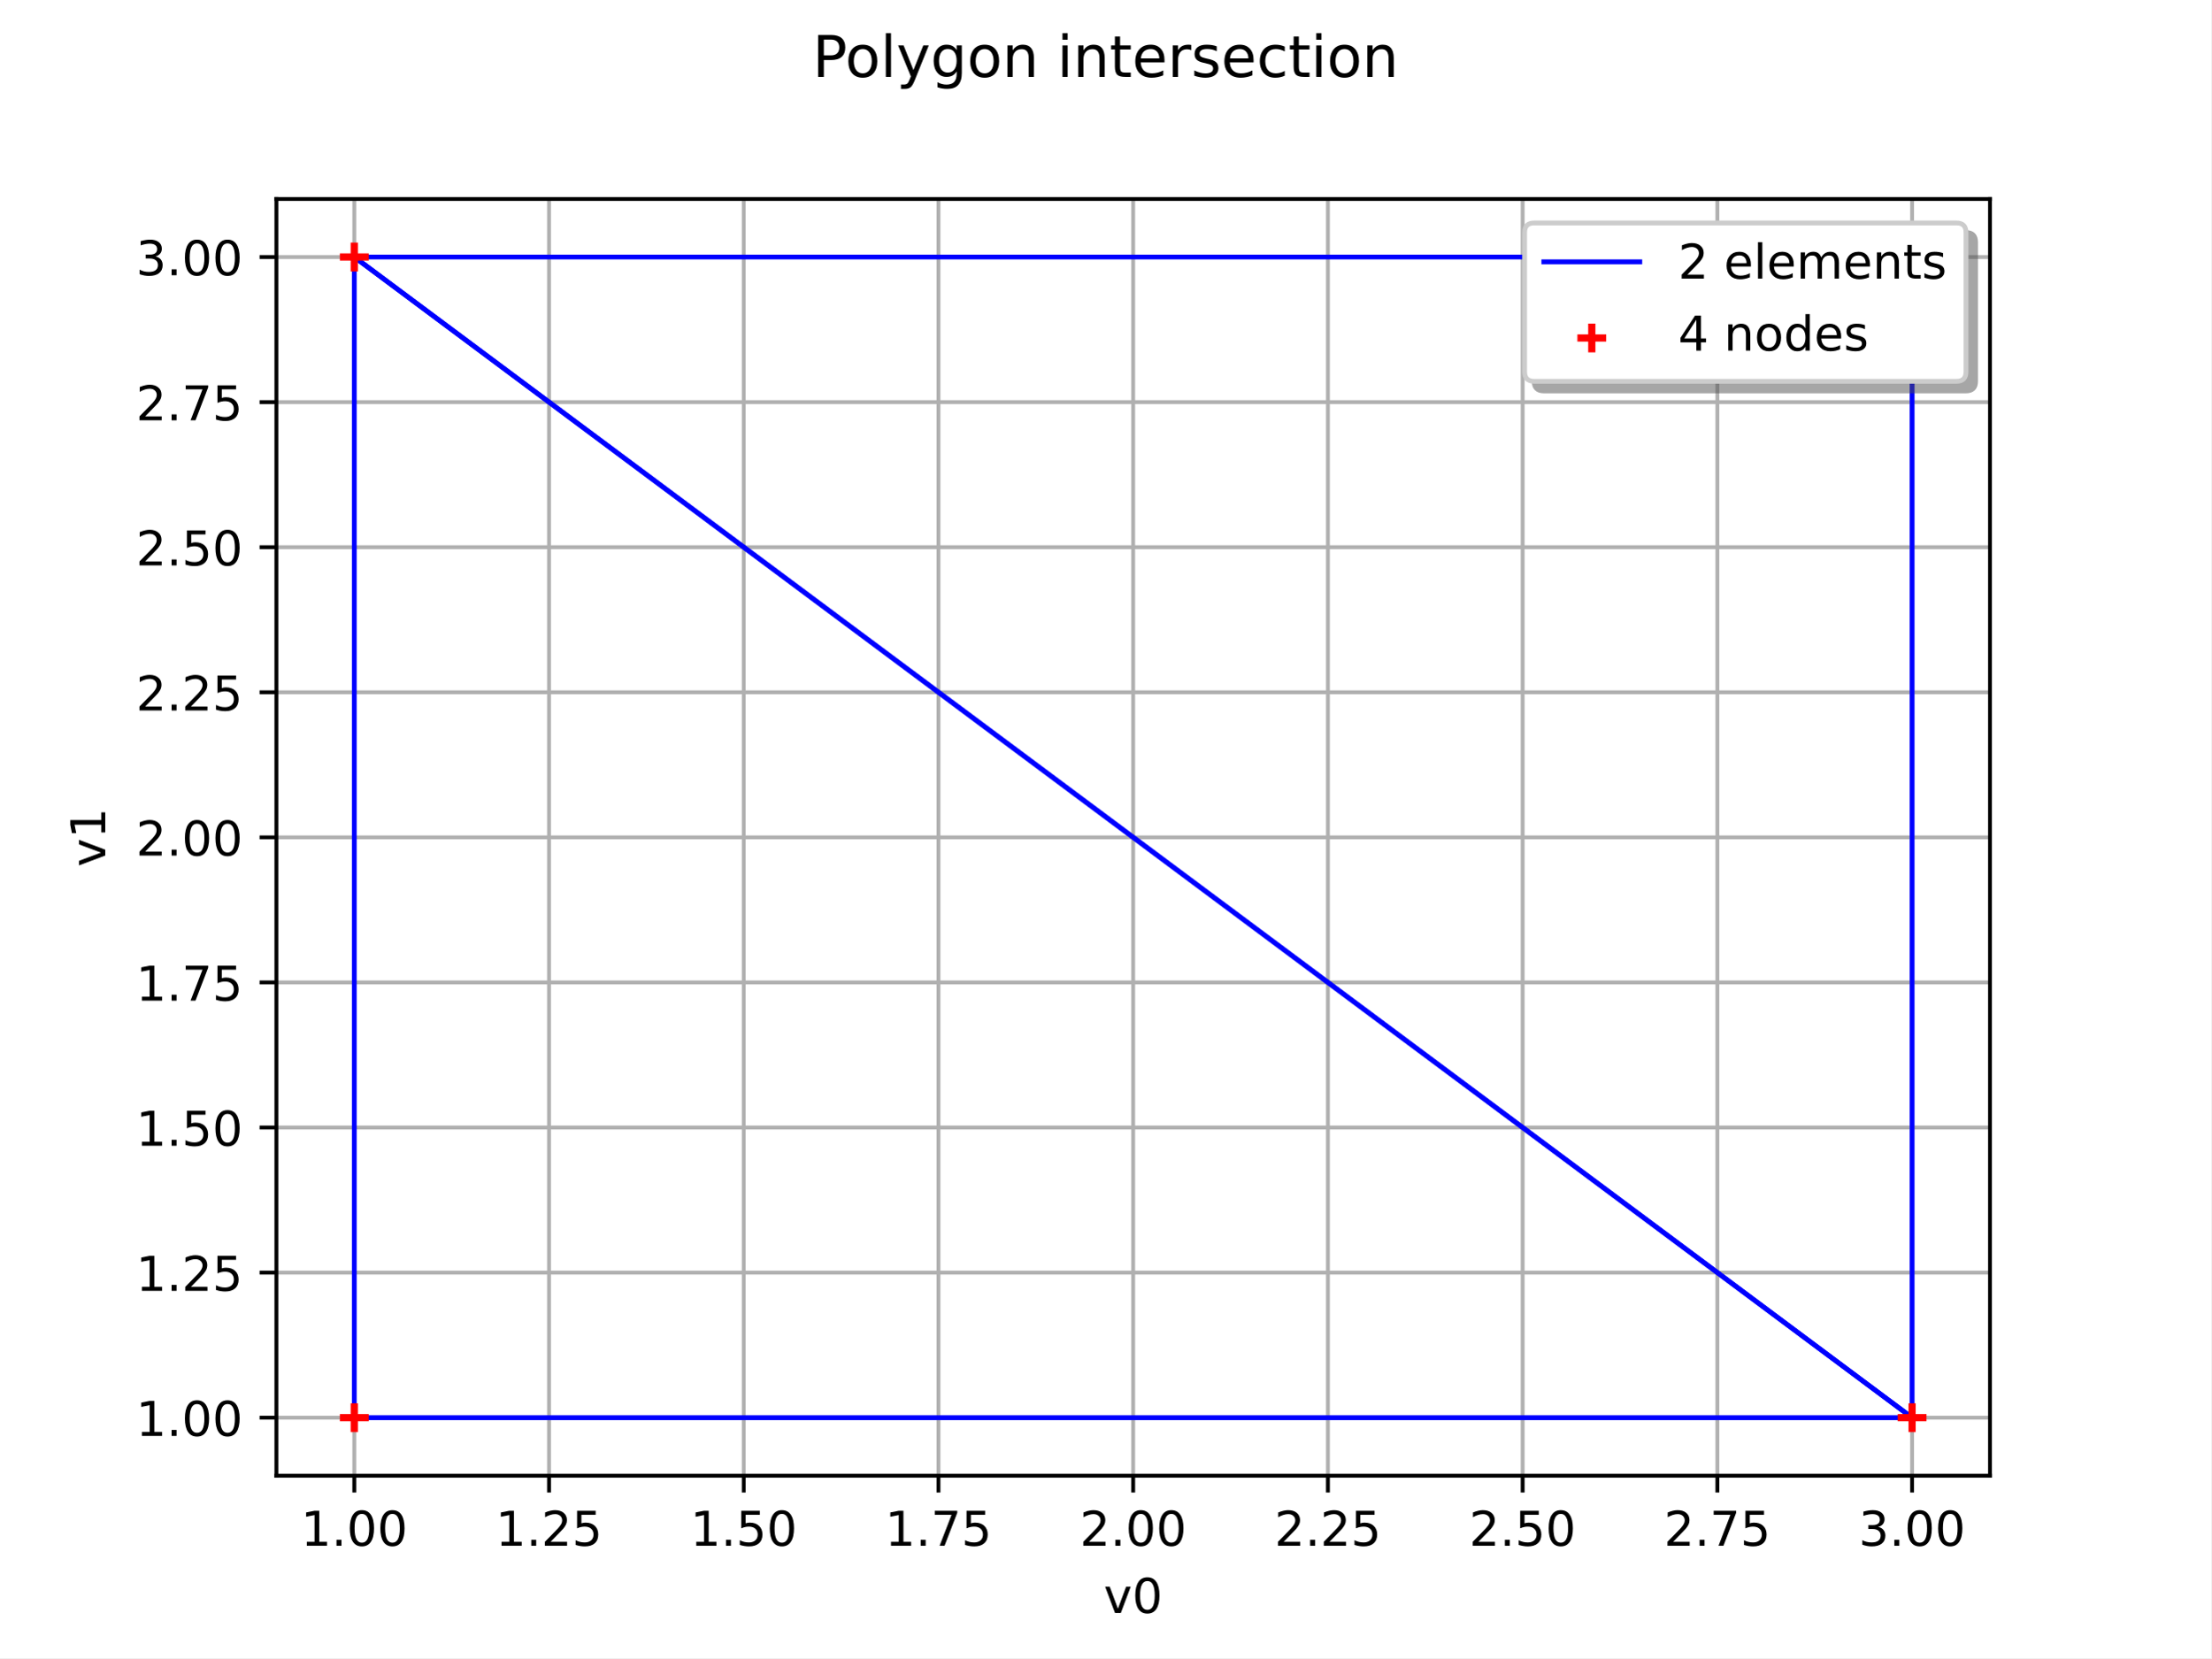
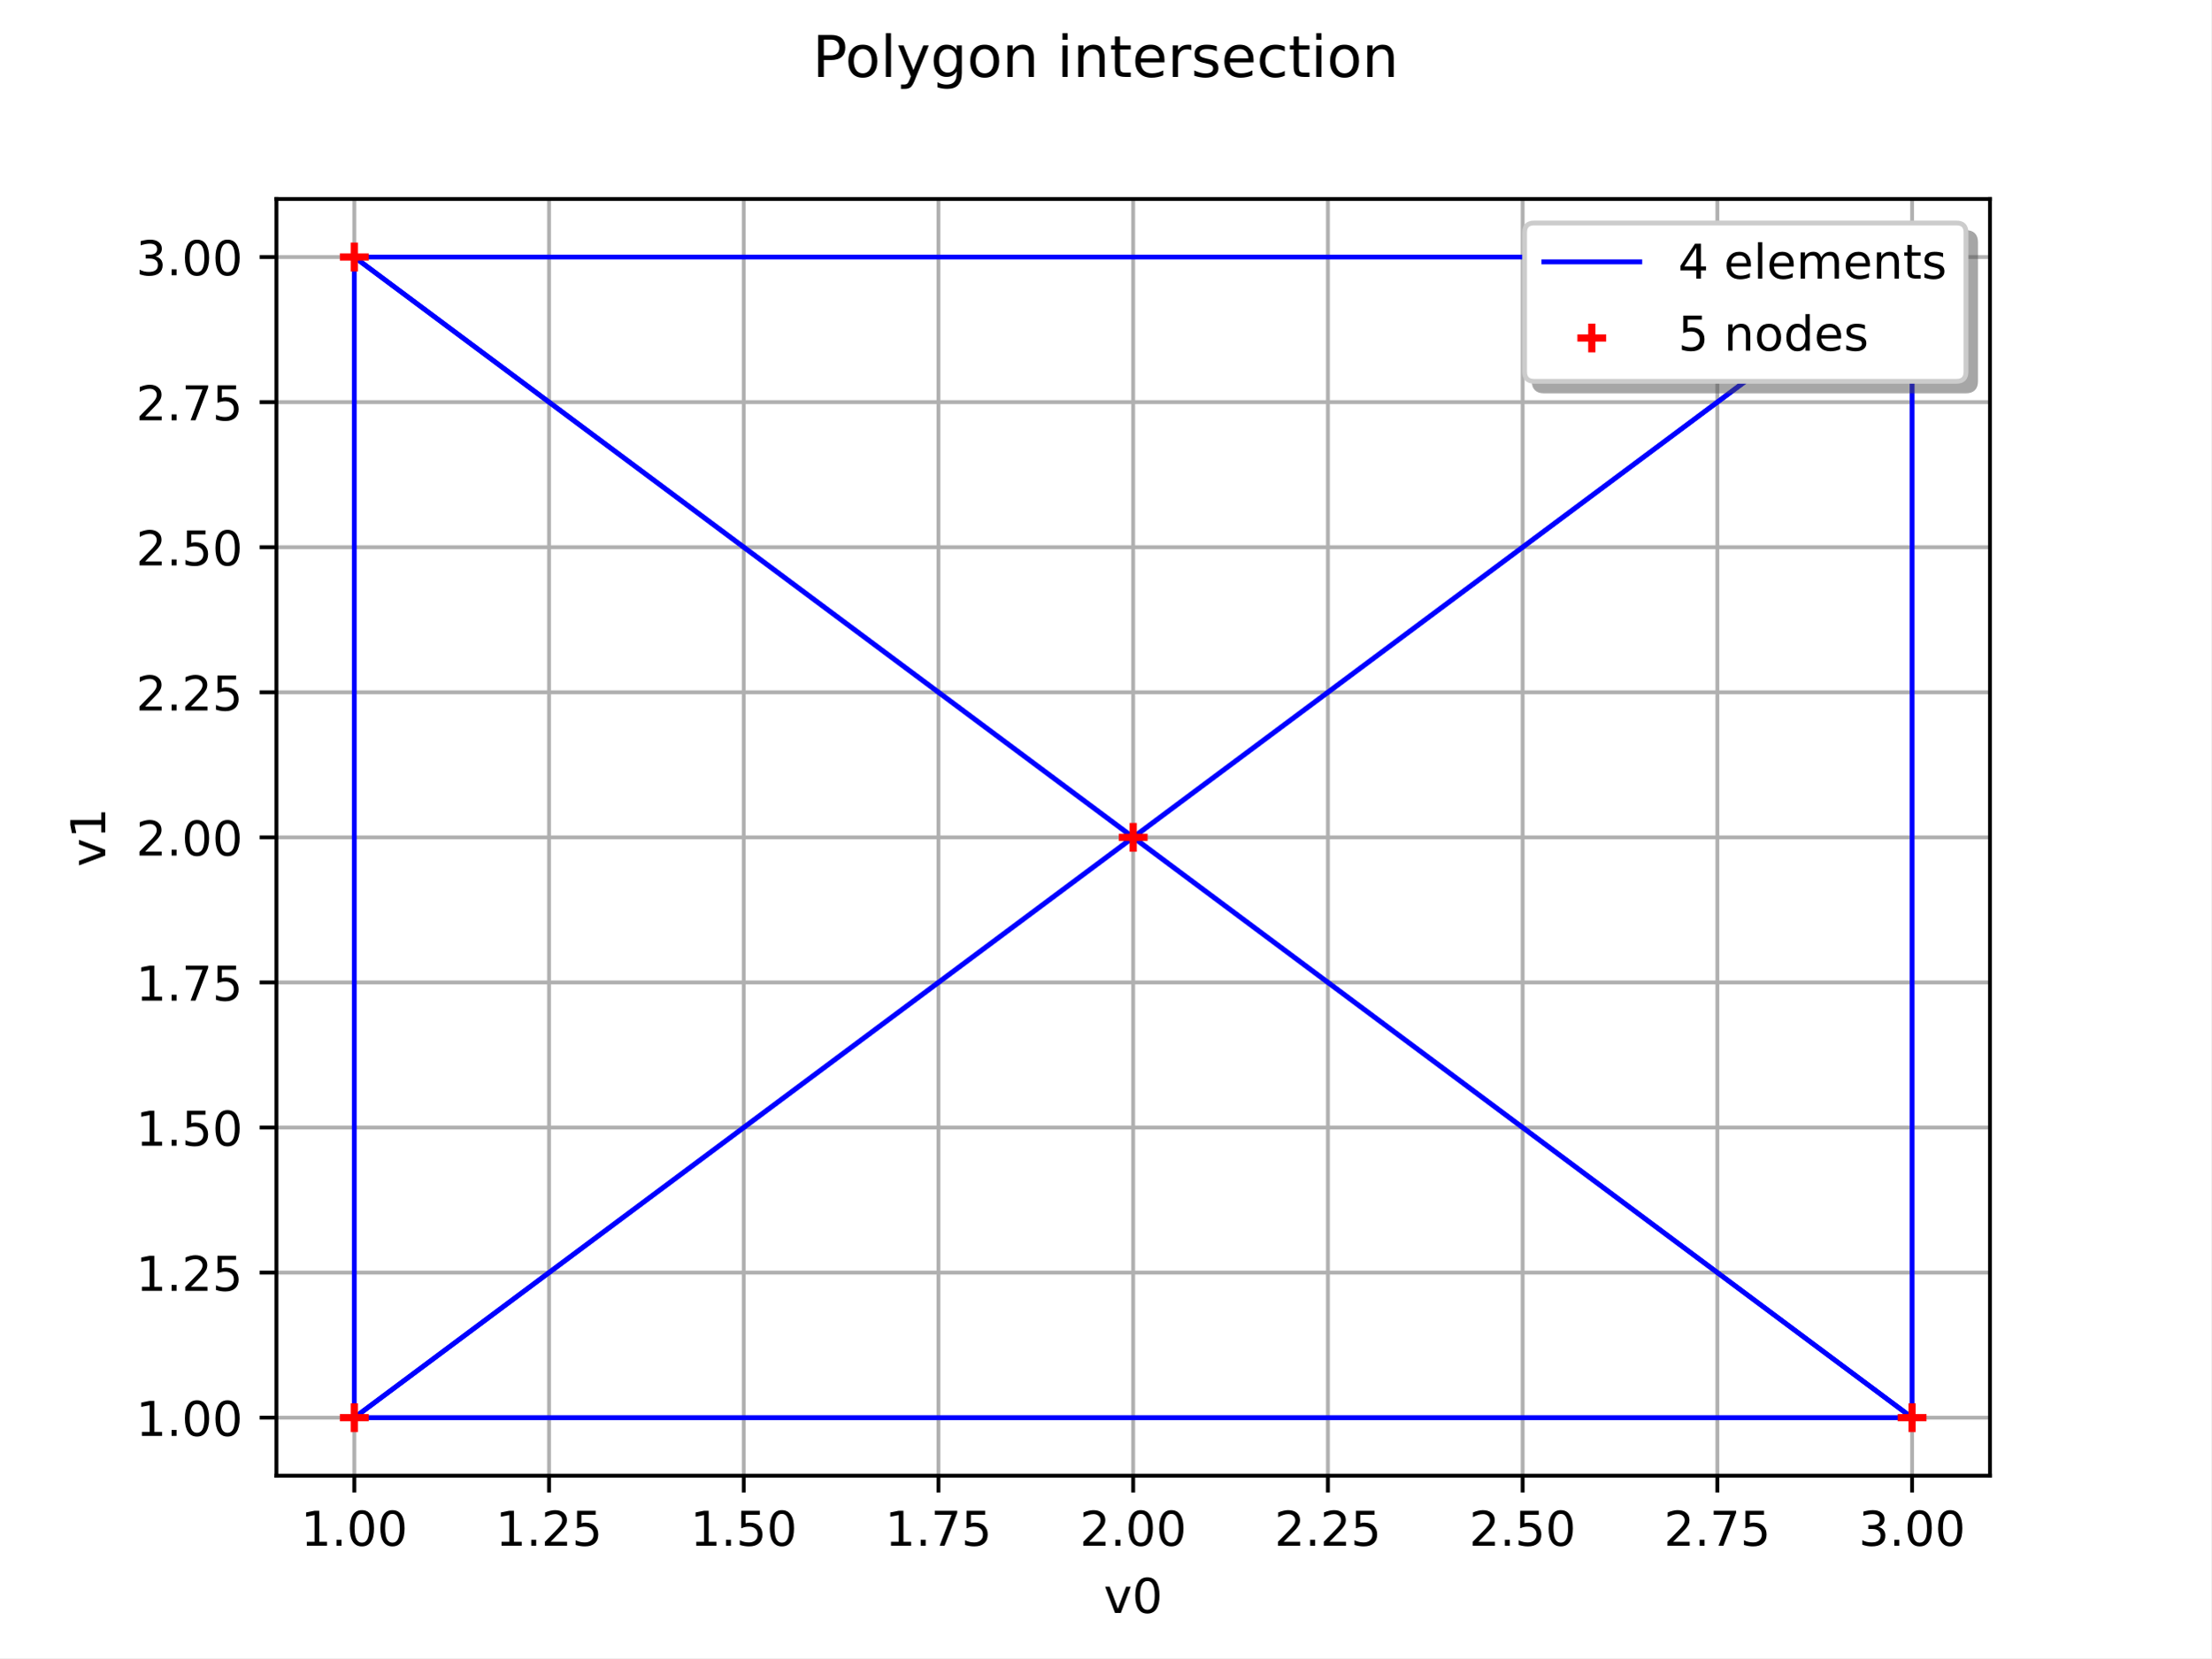
<svg xmlns="http://www.w3.org/2000/svg" xmlns:xlink="http://www.w3.org/1999/xlink" width="460.8pt" height="345.6pt" viewBox="0 0 460.8 345.6" version="1.1">
  <defs>
    <style type="text/css">*{stroke-linejoin: round; stroke-linecap: butt}</style>
  </defs>
  <g id="figure_1">
    <g id="patch_1">
      <path d="M 0 345.6  L 460.8 345.6  L 460.8 0  L 0 0  z " style="fill: #ffffff" />
    </g>
    <g id="axes_1">
      <g id="patch_2">
        <path d="M 57.6 307.584  L 414.72 307.584  L 414.72 41.472  L 57.6 41.472  z " style="fill: #ffffff" />
      </g>
      <g id="matplotlib.axis_1">
        <g id="xtick_1">
          <g id="line2d_1">
            <path d="M 73.833 307.584  L 73.833 41.472  " clip-path="url(#pece686282c)" style="fill: none; stroke: #b0b0b0; stroke-width: 0.8; stroke-linecap: square" />
          </g>
          <g id="line2d_2">
            <defs>
              <path id="m4a92d99fee" d="M 0 0  L 0 3.5  " style="stroke: #000000; stroke-width: 0.8" />
            </defs>
            <g>
              <use xlink:href="#m4a92d99fee" x="73.833" y="307.584" style="stroke: #000000; stroke-width: 0.8" />
            </g>
          </g>
          <g id="text_1">
            <g transform="translate(62.69991 322.1817) scale(0.1 -0.1)">
              <defs>
                <path id="DejaVuSans-14" d="M 794 531  L 1825 531  L 1825 4091  L 703 3866  L 703 4441  L 1819 4666  L 2450 4666  L 2450 531  L 3481 531  L 3481 0  L 794 0  L 794 531  z " transform="scale(0.015625)" />
                <path id="DejaVuSans-11" d="M 684 794  L 1344 794  L 1344 0  L 684 0  L 684 794  z " transform="scale(0.015625)" />
                <path id="DejaVuSans-13" d="M 2034 4250  Q 1547 4250 1301 3770  Q 1056 3291 1056 2328  Q 1056 1369 1301 889  Q 1547 409 2034 409  Q 2525 409 2770 889  Q 3016 1369 3016 2328  Q 3016 3291 2770 3770  Q 2525 4250 2034 4250  z M 2034 4750  Q 2819 4750 3233 4129  Q 3647 3509 3647 2328  Q 3647 1150 3233 529  Q 2819 -91 2034 -91  Q 1250 -91 836 529  Q 422 1150 422 2328  Q 422 3509 836 4129  Q 1250 4750 2034 4750  z " transform="scale(0.015625)" />
              </defs>
              <use xlink:href="#DejaVuSans-14" />
              <use xlink:href="#DejaVuSans-11" transform="translate(63.625 0)" />
              <use xlink:href="#DejaVuSans-13" transform="translate(95.40625 0)" />
              <use xlink:href="#DejaVuSans-13" transform="translate(159.0312 0)" />
            </g>
          </g>
        </g>
        <g id="xtick_2">
          <g id="line2d_3">
            <path d="M 114.415 307.584  L 114.415 41.472  " clip-path="url(#pece686282c)" style="fill: none; stroke: #b0b0b0; stroke-width: 0.8; stroke-linecap: square" />
          </g>
          <g id="line2d_4">
            <g>
              <use xlink:href="#m4a92d99fee" x="114.415" y="307.584" style="stroke: #000000; stroke-width: 0.8" />
            </g>
          </g>
          <g id="text_2">
            <g transform="translate(103.2817 322.1817) scale(0.1 -0.1)">
              <defs>
                <path id="DejaVuSans-15" d="M 1228 531  L 3431 531  L 3431 0  L 469 0  L 469 531  Q 828 903 1448 1529  Q 2069 2156 2228 2338  Q 2531 2678 2651 2914  Q 2772 3150 2772 3378  Q 2772 3750 2511 3984  Q 2250 4219 1831 4219  Q 1534 4219 1204 4116  Q 875 4013 500 3803  L 500 4441  Q 881 4594 1212 4672  Q 1544 4750 1819 4750  Q 2544 4750 2975 4387  Q 3406 4025 3406 3419  Q 3406 3131 3298 2873  Q 3191 2616 2906 2266  Q 2828 2175 2409 1742  Q 1991 1309 1228 531  z " transform="scale(0.015625)" />
                <path id="DejaVuSans-18" d="M 691 4666  L 3169 4666  L 3169 4134  L 1269 4134  L 1269 2991  Q 1406 3038 1543 3061  Q 1681 3084 1819 3084  Q 2600 3084 3056 2656  Q 3513 2228 3513 1497  Q 3513 744 3044 326  Q 2575 -91 1722 -91  Q 1428 -91 1123 -41  Q 819 9 494 109  L 494 744  Q 775 591 1075 516  Q 1375 441 1709 441  Q 2250 441 2565 725  Q 2881 1009 2881 1497  Q 2881 1984 2565 2268  Q 2250 2553 1709 2553  Q 1456 2553 1204 2497  Q 953 2441 691 2322  L 691 4666  z " transform="scale(0.015625)" />
              </defs>
              <use xlink:href="#DejaVuSans-14" />
              <use xlink:href="#DejaVuSans-11" transform="translate(63.625 0)" />
              <use xlink:href="#DejaVuSans-15" transform="translate(95.40625 0)" />
              <use xlink:href="#DejaVuSans-18" transform="translate(159.0312 0)" />
            </g>
          </g>
        </g>
        <g id="xtick_3">
          <g id="line2d_5">
            <path d="M 154.996 307.584  L 154.996 41.472  " clip-path="url(#pece686282c)" style="fill: none; stroke: #b0b0b0; stroke-width: 0.8; stroke-linecap: square" />
          </g>
          <g id="line2d_6">
            <g>
              <use xlink:href="#m4a92d99fee" x="154.996" y="307.584" style="stroke: #000000; stroke-width: 0.8" />
            </g>
          </g>
          <g id="text_3">
            <g transform="translate(143.8636 322.1817) scale(0.1 -0.1)">
              <use xlink:href="#DejaVuSans-14" />
              <use xlink:href="#DejaVuSans-11" transform="translate(63.625 0)" />
              <use xlink:href="#DejaVuSans-18" transform="translate(95.40625 0)" />
              <use xlink:href="#DejaVuSans-13" transform="translate(159.0312 0)" />
            </g>
          </g>
        </g>
        <g id="xtick_4">
          <g id="line2d_7">
            <path d="M 195.578 307.584  L 195.578 41.472  " clip-path="url(#pece686282c)" style="fill: none; stroke: #b0b0b0; stroke-width: 0.8; stroke-linecap: square" />
          </g>
          <g id="line2d_8">
            <g>
              <use xlink:href="#m4a92d99fee" x="195.578" y="307.584" style="stroke: #000000; stroke-width: 0.8" />
            </g>
          </g>
          <g id="text_4">
            <g transform="translate(184.4454 322.1817) scale(0.1 -0.1)">
              <defs>
                <path id="DejaVuSans-1a" d="M 525 4666  L 3525 4666  L 3525 4397  L 1831 0  L 1172 0  L 2766 4134  L 525 4134  L 525 4666  z " transform="scale(0.015625)" />
              </defs>
              <use xlink:href="#DejaVuSans-14" />
              <use xlink:href="#DejaVuSans-11" transform="translate(63.625 0)" />
              <use xlink:href="#DejaVuSans-1a" transform="translate(95.40625 0)" />
              <use xlink:href="#DejaVuSans-18" transform="translate(159.0312 0)" />
            </g>
          </g>
        </g>
        <g id="xtick_5">
          <g id="line2d_9">
            <path d="M 236.16 307.584  L 236.16 41.472  " clip-path="url(#pece686282c)" style="fill: none; stroke: #b0b0b0; stroke-width: 0.8; stroke-linecap: square" />
          </g>
          <g id="line2d_10">
            <g>
              <use xlink:href="#m4a92d99fee" x="236.16" y="307.584" style="stroke: #000000; stroke-width: 0.8" />
            </g>
          </g>
          <g id="text_5">
            <g transform="translate(225.0272 322.1817) scale(0.1 -0.1)">
              <use xlink:href="#DejaVuSans-15" />
              <use xlink:href="#DejaVuSans-11" transform="translate(63.625 0)" />
              <use xlink:href="#DejaVuSans-13" transform="translate(95.40625 0)" />
              <use xlink:href="#DejaVuSans-13" transform="translate(159.0312 0)" />
            </g>
          </g>
        </g>
        <g id="xtick_6">
          <g id="line2d_11">
            <path d="M 276.742 307.584  L 276.742 41.472  " clip-path="url(#pece686282c)" style="fill: none; stroke: #b0b0b0; stroke-width: 0.8; stroke-linecap: square" />
          </g>
          <g id="line2d_12">
            <g>
              <use xlink:href="#m4a92d99fee" x="276.742" y="307.584" style="stroke: #000000; stroke-width: 0.8" />
            </g>
          </g>
          <g id="text_6">
            <g transform="translate(265.609 322.1817) scale(0.1 -0.1)">
              <use xlink:href="#DejaVuSans-15" />
              <use xlink:href="#DejaVuSans-11" transform="translate(63.625 0)" />
              <use xlink:href="#DejaVuSans-15" transform="translate(95.40625 0)" />
              <use xlink:href="#DejaVuSans-18" transform="translate(159.0312 0)" />
            </g>
          </g>
        </g>
        <g id="xtick_7">
          <g id="line2d_13">
            <path d="M 317.324 307.584  L 317.324 41.472  " clip-path="url(#pece686282c)" style="fill: none; stroke: #b0b0b0; stroke-width: 0.8; stroke-linecap: square" />
          </g>
          <g id="line2d_14">
            <g>
              <use xlink:href="#m4a92d99fee" x="317.324" y="307.584" style="stroke: #000000; stroke-width: 0.8" />
            </g>
          </g>
          <g id="text_7">
            <g transform="translate(306.1908 322.1817) scale(0.1 -0.1)">
              <use xlink:href="#DejaVuSans-15" />
              <use xlink:href="#DejaVuSans-11" transform="translate(63.625 0)" />
              <use xlink:href="#DejaVuSans-18" transform="translate(95.40625 0)" />
              <use xlink:href="#DejaVuSans-13" transform="translate(159.0312 0)" />
            </g>
          </g>
        </g>
        <g id="xtick_8">
          <g id="line2d_15">
            <path d="M 357.905 307.584  L 357.905 41.472  " clip-path="url(#pece686282c)" style="fill: none; stroke: #b0b0b0; stroke-width: 0.8; stroke-linecap: square" />
          </g>
          <g id="line2d_16">
            <g>
              <use xlink:href="#m4a92d99fee" x="357.905" y="307.584" style="stroke: #000000; stroke-width: 0.8" />
            </g>
          </g>
          <g id="text_8">
            <g transform="translate(346.7726 322.1817) scale(0.1 -0.1)">
              <use xlink:href="#DejaVuSans-15" />
              <use xlink:href="#DejaVuSans-11" transform="translate(63.625 0)" />
              <use xlink:href="#DejaVuSans-1a" transform="translate(95.40625 0)" />
              <use xlink:href="#DejaVuSans-18" transform="translate(159.0312 0)" />
            </g>
          </g>
        </g>
        <g id="xtick_9">
          <g id="line2d_17">
            <path d="M 398.487 307.584  L 398.487 41.472  " clip-path="url(#pece686282c)" style="fill: none; stroke: #b0b0b0; stroke-width: 0.8; stroke-linecap: square" />
          </g>
          <g id="line2d_18">
            <g>
              <use xlink:href="#m4a92d99fee" x="398.487" y="307.584" style="stroke: #000000; stroke-width: 0.8" />
            </g>
          </g>
          <g id="text_9">
            <g transform="translate(387.3545 322.1817) scale(0.1 -0.1)">
              <defs>
                <path id="DejaVuSans-16" d="M 2597 2516  Q 3050 2419 3304 2112  Q 3559 1806 3559 1356  Q 3559 666 3084 287  Q 2609 -91 1734 -91  Q 1441 -91 1130 -33  Q 819 25 488 141  L 488 750  Q 750 597 1062 519  Q 1375 441 1716 441  Q 2309 441 2620 675  Q 2931 909 2931 1356  Q 2931 1769 2642 2001  Q 2353 2234 1838 2234  L 1294 2234  L 1294 2753  L 1863 2753  Q 2328 2753 2575 2939  Q 2822 3125 2822 3475  Q 2822 3834 2567 4026  Q 2313 4219 1838 4219  Q 1578 4219 1281 4162  Q 984 4106 628 3988  L 628 4550  Q 988 4650 1302 4700  Q 1616 4750 1894 4750  Q 2613 4750 3031 4423  Q 3450 4097 3450 3541  Q 3450 3153 3228 2886  Q 3006 2619 2597 2516  z " transform="scale(0.015625)" />
              </defs>
              <use xlink:href="#DejaVuSans-16" />
              <use xlink:href="#DejaVuSans-11" transform="translate(63.625 0)" />
              <use xlink:href="#DejaVuSans-13" transform="translate(95.40625 0)" />
              <use xlink:href="#DejaVuSans-13" transform="translate(159.0312 0)" />
            </g>
          </g>
        </g>
        <g id="text_10">
          <g transform="translate(230.0194 336.1817) scale(0.1 -0.1)">
            <defs>
              <path id="DejaVuSans-59" d="M 191 3500  L 800 3500  L 1894 563  L 2988 3500  L 3597 3500  L 2284 0  L 1503 0  L 191 3500  z " transform="scale(0.015625)" />
            </defs>
            <use xlink:href="#DejaVuSans-59" />
            <use xlink:href="#DejaVuSans-13" transform="translate(59.1875 0)" />
          </g>
        </g>
      </g>
      <g id="matplotlib.axis_2">
        <g id="ytick_1">
          <g id="line2d_19">
            <path d="M 57.6 295.488  L 414.72 295.488  " clip-path="url(#pece686282c)" style="fill: none; stroke: #b0b0b0; stroke-width: 0.8; stroke-linecap: square" />
          </g>
          <g id="line2d_20">
            <defs>
              <path id="mb3cb5c074b" d="M 0 0  L -3.5 0  " style="stroke: #000000; stroke-width: 0.8" />
            </defs>
            <g>
              <use xlink:href="#mb3cb5c074b" x="57.6" y="295.488" style="stroke: #000000; stroke-width: 0.8" />
            </g>
          </g>
          <g id="text_11">
            <g transform="translate(28.33438 299.2868) scale(0.1 -0.1)">
              <use xlink:href="#DejaVuSans-14" />
              <use xlink:href="#DejaVuSans-11" transform="translate(63.625 0)" />
              <use xlink:href="#DejaVuSans-13" transform="translate(95.40625 0)" />
              <use xlink:href="#DejaVuSans-13" transform="translate(159.0312 0)" />
            </g>
          </g>
        </g>
        <g id="ytick_2">
          <g id="line2d_21">
            <path d="M 57.6 265.248  L 414.72 265.248  " clip-path="url(#pece686282c)" style="fill: none; stroke: #b0b0b0; stroke-width: 0.8; stroke-linecap: square" />
          </g>
          <g id="line2d_22">
            <g>
              <use xlink:href="#mb3cb5c074b" x="57.6" y="265.248" style="stroke: #000000; stroke-width: 0.8" />
            </g>
          </g>
          <g id="text_12">
            <g transform="translate(28.33438 269.0468) scale(0.1 -0.1)">
              <use xlink:href="#DejaVuSans-14" />
              <use xlink:href="#DejaVuSans-11" transform="translate(63.625 0)" />
              <use xlink:href="#DejaVuSans-15" transform="translate(95.40625 0)" />
              <use xlink:href="#DejaVuSans-18" transform="translate(159.0312 0)" />
            </g>
          </g>
        </g>
        <g id="ytick_3">
          <g id="line2d_23">
            <path d="M 57.6 235.008  L 414.72 235.008  " clip-path="url(#pece686282c)" style="fill: none; stroke: #b0b0b0; stroke-width: 0.8; stroke-linecap: square" />
          </g>
          <g id="line2d_24">
            <g>
              <use xlink:href="#mb3cb5c074b" x="57.6" y="235.008" style="stroke: #000000; stroke-width: 0.8" />
            </g>
          </g>
          <g id="text_13">
            <g transform="translate(28.33438 238.8068) scale(0.1 -0.1)">
              <use xlink:href="#DejaVuSans-14" />
              <use xlink:href="#DejaVuSans-11" transform="translate(63.625 0)" />
              <use xlink:href="#DejaVuSans-18" transform="translate(95.40625 0)" />
              <use xlink:href="#DejaVuSans-13" transform="translate(159.0312 0)" />
            </g>
          </g>
        </g>
        <g id="ytick_4">
          <g id="line2d_25">
            <path d="M 57.6 204.768  L 414.72 204.768  " clip-path="url(#pece686282c)" style="fill: none; stroke: #b0b0b0; stroke-width: 0.8; stroke-linecap: square" />
          </g>
          <g id="line2d_26">
            <g>
              <use xlink:href="#mb3cb5c074b" x="57.6" y="204.768" style="stroke: #000000; stroke-width: 0.8" />
            </g>
          </g>
          <g id="text_14">
            <g transform="translate(28.33438 208.5668) scale(0.1 -0.1)">
              <use xlink:href="#DejaVuSans-14" />
              <use xlink:href="#DejaVuSans-11" transform="translate(63.625 0)" />
              <use xlink:href="#DejaVuSans-1a" transform="translate(95.40625 0)" />
              <use xlink:href="#DejaVuSans-18" transform="translate(159.0312 0)" />
            </g>
          </g>
        </g>
        <g id="ytick_5">
          <g id="line2d_27">
            <path d="M 57.6 174.528  L 414.72 174.528  " clip-path="url(#pece686282c)" style="fill: none; stroke: #b0b0b0; stroke-width: 0.8; stroke-linecap: square" />
          </g>
          <g id="line2d_28">
            <g>
              <use xlink:href="#mb3cb5c074b" x="57.6" y="174.528" style="stroke: #000000; stroke-width: 0.8" />
            </g>
          </g>
          <g id="text_15">
            <g transform="translate(28.33438 178.3268) scale(0.1 -0.1)">
              <use xlink:href="#DejaVuSans-15" />
              <use xlink:href="#DejaVuSans-11" transform="translate(63.625 0)" />
              <use xlink:href="#DejaVuSans-13" transform="translate(95.40625 0)" />
              <use xlink:href="#DejaVuSans-13" transform="translate(159.0312 0)" />
            </g>
          </g>
        </g>
        <g id="ytick_6">
          <g id="line2d_29">
            <path d="M 57.6 144.288  L 414.72 144.288  " clip-path="url(#pece686282c)" style="fill: none; stroke: #b0b0b0; stroke-width: 0.8; stroke-linecap: square" />
          </g>
          <g id="line2d_30">
            <g>
              <use xlink:href="#mb3cb5c074b" x="57.6" y="144.288" style="stroke: #000000; stroke-width: 0.8" />
            </g>
          </g>
          <g id="text_16">
            <g transform="translate(28.33438 148.0868) scale(0.1 -0.1)">
              <use xlink:href="#DejaVuSans-15" />
              <use xlink:href="#DejaVuSans-11" transform="translate(63.625 0)" />
              <use xlink:href="#DejaVuSans-15" transform="translate(95.40625 0)" />
              <use xlink:href="#DejaVuSans-18" transform="translate(159.0312 0)" />
            </g>
          </g>
        </g>
        <g id="ytick_7">
          <g id="line2d_31">
            <path d="M 57.6 114.048  L 414.72 114.048  " clip-path="url(#pece686282c)" style="fill: none; stroke: #b0b0b0; stroke-width: 0.8; stroke-linecap: square" />
          </g>
          <g id="line2d_32">
            <g>
              <use xlink:href="#mb3cb5c074b" x="57.6" y="114.048" style="stroke: #000000; stroke-width: 0.8" />
            </g>
          </g>
          <g id="text_17">
            <g transform="translate(28.33438 117.8468) scale(0.1 -0.1)">
              <use xlink:href="#DejaVuSans-15" />
              <use xlink:href="#DejaVuSans-11" transform="translate(63.625 0)" />
              <use xlink:href="#DejaVuSans-18" transform="translate(95.40625 0)" />
              <use xlink:href="#DejaVuSans-13" transform="translate(159.0312 0)" />
            </g>
          </g>
        </g>
        <g id="ytick_8">
          <g id="line2d_33">
            <path d="M 57.6 83.808  L 414.72 83.808  " clip-path="url(#pece686282c)" style="fill: none; stroke: #b0b0b0; stroke-width: 0.8; stroke-linecap: square" />
          </g>
          <g id="line2d_34">
            <g>
              <use xlink:href="#mb3cb5c074b" x="57.6" y="83.808" style="stroke: #000000; stroke-width: 0.8" />
            </g>
          </g>
          <g id="text_18">
            <g transform="translate(28.33438 87.60683) scale(0.1 -0.1)">
              <use xlink:href="#DejaVuSans-15" />
              <use xlink:href="#DejaVuSans-11" transform="translate(63.625 0)" />
              <use xlink:href="#DejaVuSans-1a" transform="translate(95.40625 0)" />
              <use xlink:href="#DejaVuSans-18" transform="translate(159.0312 0)" />
            </g>
          </g>
        </g>
        <g id="ytick_9">
          <g id="line2d_35">
            <path d="M 57.6 53.568  L 414.72 53.568  " clip-path="url(#pece686282c)" style="fill: none; stroke: #b0b0b0; stroke-width: 0.8; stroke-linecap: square" />
          </g>
          <g id="line2d_36">
            <g>
              <use xlink:href="#mb3cb5c074b" x="57.6" y="53.568" style="stroke: #000000; stroke-width: 0.8" />
            </g>
          </g>
          <g id="text_19">
            <g transform="translate(28.33438 57.36683) scale(0.1 -0.1)">
              <use xlink:href="#DejaVuSans-16" />
              <use xlink:href="#DejaVuSans-11" transform="translate(63.625 0)" />
              <use xlink:href="#DejaVuSans-13" transform="translate(95.40625 0)" />
              <use xlink:href="#DejaVuSans-13" transform="translate(159.0312 0)" />
            </g>
          </g>
        </g>
        <g id="text_20">
          <g transform="translate(21.93203 180.6686) rotate(-90) scale(0.1 -0.1)">
            <use xlink:href="#DejaVuSans-59" />
            <use xlink:href="#DejaVuSans-14" transform="translate(59.1875 0)" />
          </g>
        </g>
      </g>
      <g id="line2d_37">
-         <path d="M 73.833 295.488  L 398.487 295.488  L 73.833 53.568  L 73.833 295.488  " clip-path="url(#pece686282c)" style="fill: none; stroke: #0000ff; stroke-linecap: square" />
+         <path d="M 398.487 295.488  L 236.16 174.528  L 73.833 295.488  L 398.487 295.488  " clip-path="url(#pece686282c)" style="fill: none; stroke: #0000ff; stroke-linecap: square" />
      </g>
      <g id="line2d_38">
-         <path d="M 73.833 53.568  L 398.487 295.488  L 398.487 53.568  L 73.833 53.568  " clip-path="url(#pece686282c)" style="fill: none; stroke: #0000ff; stroke-linecap: square" />
+         <path d="M 236.16 174.528  L 73.833 53.568  L 73.833 295.488  L 236.16 174.528  " clip-path="url(#pece686282c)" style="fill: none; stroke: #0000ff; stroke-linecap: square" />
+       </g>
+       <g id="line2d_39">
+         <path d="M 398.487 53.568  L 236.16 174.528  L 398.487 295.488  L 398.487 53.568  " clip-path="url(#pece686282c)" style="fill: none; stroke: #0000ff; stroke-linecap: square" />
+       </g>
+       <g id="line2d_40">
+         <path d="M 236.16 174.528  L 398.487 53.568  L 73.833 53.568  L 236.16 174.528  " clip-path="url(#pece686282c)" style="fill: none; stroke: #0000ff; stroke-linecap: square" />
+       </g>
+       <g id="patch_3">
+         <path d="M 57.6 307.584  L 57.6 41.472  " style="fill: none; stroke: #000000; stroke-width: 0.8; stroke-linejoin: miter; stroke-linecap: square" />
+       </g>
+       <g id="patch_4">
+         <path d="M 414.72 307.584  L 414.72 41.472  " style="fill: none; stroke: #000000; stroke-width: 0.8; stroke-linejoin: miter; stroke-linecap: square" />
+       </g>
+       <g id="patch_5">
+         <path d="M 57.6 307.584  L 414.72 307.584  " style="fill: none; stroke: #000000; stroke-width: 0.8; stroke-linejoin: miter; stroke-linecap: square" />
+       </g>
+       <g id="patch_6">
+         <path d="M 57.6 41.472  L 414.72 41.472  " style="fill: none; stroke: #000000; stroke-width: 0.8; stroke-linejoin: miter; stroke-linecap: square" />
      </g>
      <g id="PathCollection_1">
        <defs>
          <path id="md55f54c1f9" d="M -3 0  L 3 0  M 0 3  L 0 -3  " style="stroke: #ff0000; stroke-width: 1.5" />
        </defs>
        <g clip-path="url(#pece686282c)">
          <use xlink:href="#md55f54c1f9" x="73.833" y="295.488" style="fill: #ff0000; stroke: #ff0000; stroke-width: 1.5" />
+           <use xlink:href="#md55f54c1f9" x="398.487" y="53.568" style="fill: #ff0000; stroke: #ff0000; stroke-width: 1.5" />
+           <use xlink:href="#md55f54c1f9" x="398.487" y="295.488" style="fill: #ff0000; stroke: #ff0000; stroke-width: 1.5" />
          <use xlink:href="#md55f54c1f9" x="73.833" y="53.568" style="fill: #ff0000; stroke: #ff0000; stroke-width: 1.5" />
-           <use xlink:href="#md55f54c1f9" x="398.487" y="295.488" style="fill: #ff0000; stroke: #ff0000; stroke-width: 1.5" />
-           <use xlink:href="#md55f54c1f9" x="398.487" y="53.568" style="fill: #ff0000; stroke: #ff0000; stroke-width: 1.5" />
-         </g>
-       </g>
-       <g id="patch_3">
-         <path d="M 57.6 307.584  L 57.6 41.472  " style="fill: none; stroke: #000000; stroke-width: 0.8; stroke-linejoin: miter; stroke-linecap: square" />
-       </g>
-       <g id="patch_4">
-         <path d="M 414.72 307.584  L 414.72 41.472  " style="fill: none; stroke: #000000; stroke-width: 0.8; stroke-linejoin: miter; stroke-linecap: square" />
-       </g>
-       <g id="patch_5">
-         <path d="M 57.6 307.584  L 414.72 307.584  " style="fill: none; stroke: #000000; stroke-width: 0.8; stroke-linejoin: miter; stroke-linecap: square" />
-       </g>
-       <g id="patch_6">
-         <path d="M 57.6 41.472  L 414.72 41.472  " style="fill: none; stroke: #000000; stroke-width: 0.8; stroke-linejoin: miter; stroke-linecap: square" />
+           <use xlink:href="#md55f54c1f9" x="236.16" y="174.528" style="fill: #ff0000; stroke: #ff0000; stroke-width: 1.5" />
+         </g>
      </g>
      <g id="legend_1">
        <g id="patch_7">
          <path d="M 321.734 81.474  L 409.72 81.474  Q 411.72 81.474 411.72 79.474  L 411.72 50.472  Q 411.72 48.472 409.72 48.472  L 321.734 48.472  Q 319.734 48.472 319.734 50.472  L 319.734 79.474  Q 319.734 81.474 321.734 81.474  z " style="fill: #4d4d4d; opacity: 0.5; stroke: #4d4d4d; stroke-linejoin: miter" />
        </g>
        <g id="patch_8">
          <path d="M 319.734 79.474  L 407.72 79.474  Q 409.72 79.474 409.72 77.474  L 409.72 48.472  Q 409.72 46.472 407.72 46.472  L 319.734 46.472  Q 317.734 46.472 317.734 48.472  L 317.734 77.474  Q 317.734 79.474 319.734 79.474  z " style="fill: #ffffff; stroke: #cccccc; stroke-linejoin: miter" />
        </g>
-         <g id="line2d_39">
+         <g id="line2d_41">
          <path d="M 321.734 54.57  L 331.734 54.57  L 341.734 54.57  " style="fill: none; stroke: #0000ff; stroke-linecap: square" />
        </g>
        <g id="text_21">
          <g transform="translate(349.7341 58.07044) scale(0.1 -0.1)">
            <defs>
+               <path id="DejaVuSans-17" d="M 2419 4116  L 825 1625  L 2419 1625  L 2419 4116  z M 2253 4666  L 3047 4666  L 3047 1625  L 3713 1625  L 3713 1100  L 3047 1100  L 3047 0  L 2419 0  L 2419 1100  L 313 1100  L 313 1709  L 2253 4666  z " transform="scale(0.015625)" />
              <path id="DejaVuSans-3" transform="scale(0.015625)" />
              <path id="DejaVuSans-48" d="M 3597 1894  L 3597 1613  L 953 1613  Q 991 1019 1311 708  Q 1631 397 2203 397  Q 2534 397 2845 478  Q 3156 559 3463 722  L 3463 178  Q 3153 47 2828 -22  Q 2503 -91 2169 -91  Q 1331 -91 842 396  Q 353 884 353 1716  Q 353 2575 817 3079  Q 1281 3584 2069 3584  Q 2775 3584 3186 3129  Q 3597 2675 3597 1894  z M 3022 2063  Q 3016 2534 2758 2815  Q 2500 3097 2075 3097  Q 1594 3097 1305 2825  Q 1016 2553 972 2059  L 3022 2063  z " transform="scale(0.015625)" />
              <path id="DejaVuSans-4f" d="M 603 4863  L 1178 4863  L 1178 0  L 603 0  L 603 4863  z " transform="scale(0.015625)" />
              <path id="DejaVuSans-50" d="M 3328 2828  Q 3544 3216 3844 3400  Q 4144 3584 4550 3584  Q 5097 3584 5394 3201  Q 5691 2819 5691 2113  L 5691 0  L 5113 0  L 5113 2094  Q 5113 2597 4934 2840  Q 4756 3084 4391 3084  Q 3944 3084 3684 2787  Q 3425 2491 3425 1978  L 3425 0  L 2847 0  L 2847 2094  Q 2847 2600 2669 2842  Q 2491 3084 2119 3084  Q 1678 3084 1418 2786  Q 1159 2488 1159 1978  L 1159 0  L 581 0  L 581 3500  L 1159 3500  L 1159 2956  Q 1356 3278 1631 3431  Q 1906 3584 2284 3584  Q 2666 3584 2933 3390  Q 3200 3197 3328 2828  z " transform="scale(0.015625)" />
              <path id="DejaVuSans-51" d="M 3513 2113  L 3513 0  L 2938 0  L 2938 2094  Q 2938 2591 2744 2837  Q 2550 3084 2163 3084  Q 1697 3084 1428 2787  Q 1159 2491 1159 1978  L 1159 0  L 581 0  L 581 3500  L 1159 3500  L 1159 2956  Q 1366 3272 1645 3428  Q 1925 3584 2291 3584  Q 2894 3584 3203 3211  Q 3513 2838 3513 2113  z " transform="scale(0.015625)" />
              <path id="DejaVuSans-57" d="M 1172 4494  L 1172 3500  L 2356 3500  L 2356 3053  L 1172 3053  L 1172 1153  Q 1172 725 1289 603  Q 1406 481 1766 481  L 2356 481  L 2356 0  L 1766 0  Q 1100 0 847 248  Q 594 497 594 1153  L 594 3053  L 172 3053  L 172 3500  L 594 3500  L 594 4494  L 1172 4494  z " transform="scale(0.015625)" />
              <path id="DejaVuSans-56" d="M 2834 3397  L 2834 2853  Q 2591 2978 2328 3040  Q 2066 3103 1784 3103  Q 1356 3103 1142 2972  Q 928 2841 928 2578  Q 928 2378 1081 2264  Q 1234 2150 1697 2047  L 1894 2003  Q 2506 1872 2764 1633  Q 3022 1394 3022 966  Q 3022 478 2636 193  Q 2250 -91 1575 -91  Q 1294 -91 989 -36  Q 684 19 347 128  L 347 722  Q 666 556 975 473  Q 1284 391 1588 391  Q 1994 391 2212 530  Q 2431 669 2431 922  Q 2431 1156 2273 1281  Q 2116 1406 1581 1522  L 1381 1569  Q 847 1681 609 1914  Q 372 2147 372 2553  Q 372 3047 722 3315  Q 1072 3584 1716 3584  Q 2034 3584 2315 3537  Q 2597 3491 2834 3397  z " transform="scale(0.015625)" />
            </defs>
-             <use xlink:href="#DejaVuSans-15" />
+             <use xlink:href="#DejaVuSans-17" />
            <use xlink:href="#DejaVuSans-3" transform="translate(63.625 0)" />
            <use xlink:href="#DejaVuSans-48" transform="translate(95.40625 0)" />
            <use xlink:href="#DejaVuSans-4f" transform="translate(156.9375 0)" />
            <use xlink:href="#DejaVuSans-48" transform="translate(184.7188 0)" />
            <use xlink:href="#DejaVuSans-50" transform="translate(246.25 0)" />
            <use xlink:href="#DejaVuSans-48" transform="translate(343.6562 0)" />
            <use xlink:href="#DejaVuSans-51" transform="translate(405.1875 0)" />
            <use xlink:href="#DejaVuSans-57" transform="translate(468.5625 0)" />
            <use xlink:href="#DejaVuSans-56" transform="translate(507.7656 0)" />
          </g>
        </g>
        <g id="PathCollection_2">
          <g>
            <use xlink:href="#md55f54c1f9" x="331.734" y="70.446" style="fill: #ff0000; stroke: #ff0000; stroke-width: 1.5" />
          </g>
        </g>
        <g id="text_22">
          <g transform="translate(349.7341 73.07122) scale(0.1 -0.1)">
            <defs>
-               <path id="DejaVuSans-17" d="M 2419 4116  L 825 1625  L 2419 1625  L 2419 4116  z M 2253 4666  L 3047 4666  L 3047 1625  L 3713 1625  L 3713 1100  L 3047 1100  L 3047 0  L 2419 0  L 2419 1100  L 313 1100  L 313 1709  L 2253 4666  z " transform="scale(0.015625)" />
              <path id="DejaVuSans-52" d="M 1959 3097  Q 1497 3097 1228 2736  Q 959 2375 959 1747  Q 959 1119 1226 758  Q 1494 397 1959 397  Q 2419 397 2687 759  Q 2956 1122 2956 1747  Q 2956 2369 2687 2733  Q 2419 3097 1959 3097  z M 1959 3584  Q 2709 3584 3137 3096  Q 3566 2609 3566 1747  Q 3566 888 3137 398  Q 2709 -91 1959 -91  Q 1206 -91 779 398  Q 353 888 353 1747  Q 353 2609 779 3096  Q 1206 3584 1959 3584  z " transform="scale(0.015625)" />
              <path id="DejaVuSans-47" d="M 2906 2969  L 2906 4863  L 3481 4863  L 3481 0  L 2906 0  L 2906 525  Q 2725 213 2448 61  Q 2172 -91 1784 -91  Q 1150 -91 751 415  Q 353 922 353 1747  Q 353 2572 751 3078  Q 1150 3584 1784 3584  Q 2172 3584 2448 3432  Q 2725 3281 2906 2969  z M 947 1747  Q 947 1113 1208 752  Q 1469 391 1925 391  Q 2381 391 2643 752  Q 2906 1113 2906 1747  Q 2906 2381 2643 2742  Q 2381 3103 1925 3103  Q 1469 3103 1208 2742  Q 947 2381 947 1747  z " transform="scale(0.015625)" />
            </defs>
-             <use xlink:href="#DejaVuSans-17" />
+             <use xlink:href="#DejaVuSans-18" />
            <use xlink:href="#DejaVuSans-3" transform="translate(63.625 0)" />
            <use xlink:href="#DejaVuSans-51" transform="translate(95.40625 0)" />
            <use xlink:href="#DejaVuSans-52" transform="translate(158.7812 0)" />
            <use xlink:href="#DejaVuSans-47" transform="translate(219.9688 0)" />
            <use xlink:href="#DejaVuSans-48" transform="translate(283.4531 0)" />
            <use xlink:href="#DejaVuSans-56" transform="translate(344.9844 0)" />
          </g>
        </g>
      </g>
    </g>
    <g id="text_23">
      <g transform="translate(169.3275 16.03013) scale(0.12 -0.12)">
        <defs>
          <path id="DejaVuSans-33" d="M 1259 4147  L 1259 2394  L 2053 2394  Q 2494 2394 2734 2622  Q 2975 2850 2975 3272  Q 2975 3691 2734 3919  Q 2494 4147 2053 4147  L 1259 4147  z M 628 4666  L 2053 4666  Q 2838 4666 3239 4311  Q 3641 3956 3641 3272  Q 3641 2581 3239 2228  Q 2838 1875 2053 1875  L 1259 1875  L 1259 0  L 628 0  L 628 4666  z " transform="scale(0.015625)" />
          <path id="DejaVuSans-5c" d="M 2059 -325  Q 1816 -950 1584 -1140  Q 1353 -1331 966 -1331  L 506 -1331  L 506 -850  L 844 -850  Q 1081 -850 1212 -737  Q 1344 -625 1503 -206  L 1606 56  L 191 3500  L 800 3500  L 1894 763  L 2988 3500  L 3597 3500  L 2059 -325  z " transform="scale(0.015625)" />
          <path id="DejaVuSans-4a" d="M 2906 1791  Q 2906 2416 2648 2759  Q 2391 3103 1925 3103  Q 1463 3103 1205 2759  Q 947 2416 947 1791  Q 947 1169 1205 825  Q 1463 481 1925 481  Q 2391 481 2648 825  Q 2906 1169 2906 1791  z M 3481 434  Q 3481 -459 3084 -895  Q 2688 -1331 1869 -1331  Q 1566 -1331 1297 -1286  Q 1028 -1241 775 -1147  L 775 -588  Q 1028 -725 1275 -790  Q 1522 -856 1778 -856  Q 2344 -856 2625 -561  Q 2906 -266 2906 331  L 2906 616  Q 2728 306 2450 153  Q 2172 0 1784 0  Q 1141 0 747 490  Q 353 981 353 1791  Q 353 2603 747 3093  Q 1141 3584 1784 3584  Q 2172 3584 2450 3431  Q 2728 3278 2906 2969  L 2906 3500  L 3481 3500  L 3481 434  z " transform="scale(0.015625)" />
          <path id="DejaVuSans-4c" d="M 603 3500  L 1178 3500  L 1178 0  L 603 0  L 603 3500  z M 603 4863  L 1178 4863  L 1178 4134  L 603 4134  L 603 4863  z " transform="scale(0.015625)" />
          <path id="DejaVuSans-55" d="M 2631 2963  Q 2534 3019 2420 3045  Q 2306 3072 2169 3072  Q 1681 3072 1420 2755  Q 1159 2438 1159 1844  L 1159 0  L 581 0  L 581 3500  L 1159 3500  L 1159 2956  Q 1341 3275 1631 3429  Q 1922 3584 2338 3584  Q 2397 3584 2469 3576  Q 2541 3569 2628 3553  L 2631 2963  z " transform="scale(0.015625)" />
          <path id="DejaVuSans-46" d="M 3122 3366  L 3122 2828  Q 2878 2963 2633 3030  Q 2388 3097 2138 3097  Q 1578 3097 1268 2742  Q 959 2388 959 1747  Q 959 1106 1268 751  Q 1578 397 2138 397  Q 2388 397 2633 464  Q 2878 531 3122 666  L 3122 134  Q 2881 22 2623 -34  Q 2366 -91 2075 -91  Q 1284 -91 818 406  Q 353 903 353 1747  Q 353 2603 823 3093  Q 1294 3584 2113 3584  Q 2378 3584 2631 3529  Q 2884 3475 3122 3366  z " transform="scale(0.015625)" />
        </defs>
        <use xlink:href="#DejaVuSans-33" />
        <use xlink:href="#DejaVuSans-52" transform="translate(56.73438 0)" />
        <use xlink:href="#DejaVuSans-4f" transform="translate(117.9219 0)" />
        <use xlink:href="#DejaVuSans-5c" transform="translate(145.7031 0)" />
        <use xlink:href="#DejaVuSans-4a" transform="translate(204.8906 0)" />
        <use xlink:href="#DejaVuSans-52" transform="translate(268.375 0)" />
        <use xlink:href="#DejaVuSans-51" transform="translate(329.5625 0)" />
        <use xlink:href="#DejaVuSans-3" transform="translate(392.9375 0)" />
        <use xlink:href="#DejaVuSans-4c" transform="translate(424.7188 0)" />
        <use xlink:href="#DejaVuSans-51" transform="translate(452.5 0)" />
        <use xlink:href="#DejaVuSans-57" transform="translate(515.875 0)" />
        <use xlink:href="#DejaVuSans-48" transform="translate(555.0781 0)" />
        <use xlink:href="#DejaVuSans-55" transform="translate(616.6094 0)" />
        <use xlink:href="#DejaVuSans-56" transform="translate(657.7188 0)" />
        <use xlink:href="#DejaVuSans-48" transform="translate(709.8125 0)" />
        <use xlink:href="#DejaVuSans-46" transform="translate(771.3438 0)" />
        <use xlink:href="#DejaVuSans-57" transform="translate(826.3281 0)" />
        <use xlink:href="#DejaVuSans-4c" transform="translate(865.5312 0)" />
        <use xlink:href="#DejaVuSans-52" transform="translate(893.3125 0)" />
        <use xlink:href="#DejaVuSans-51" transform="translate(954.5 0)" />
      </g>
    </g>
  </g>
  <defs>
    <clipPath id="pece686282c">
      <rect x="57.6" y="41.472" width="357.12" height="266.112" />
    </clipPath>
  </defs>
</svg>
